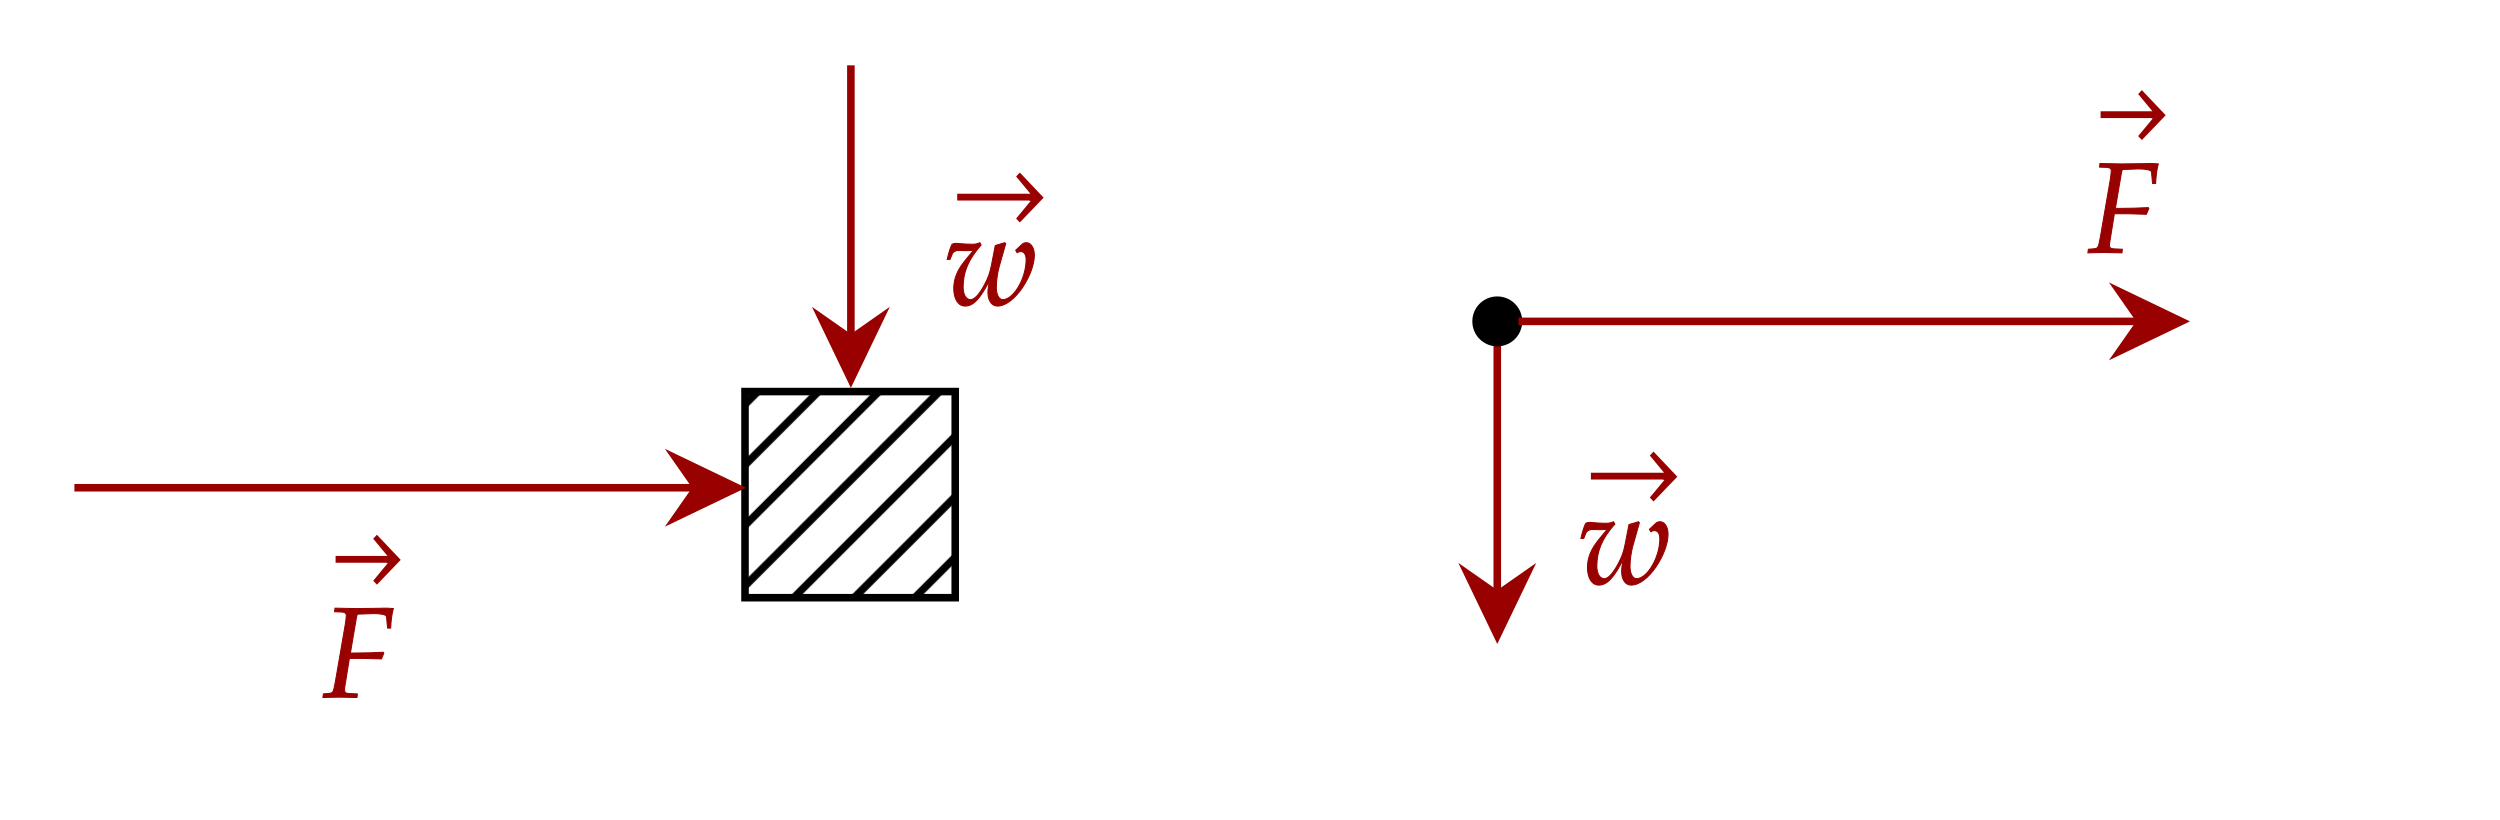
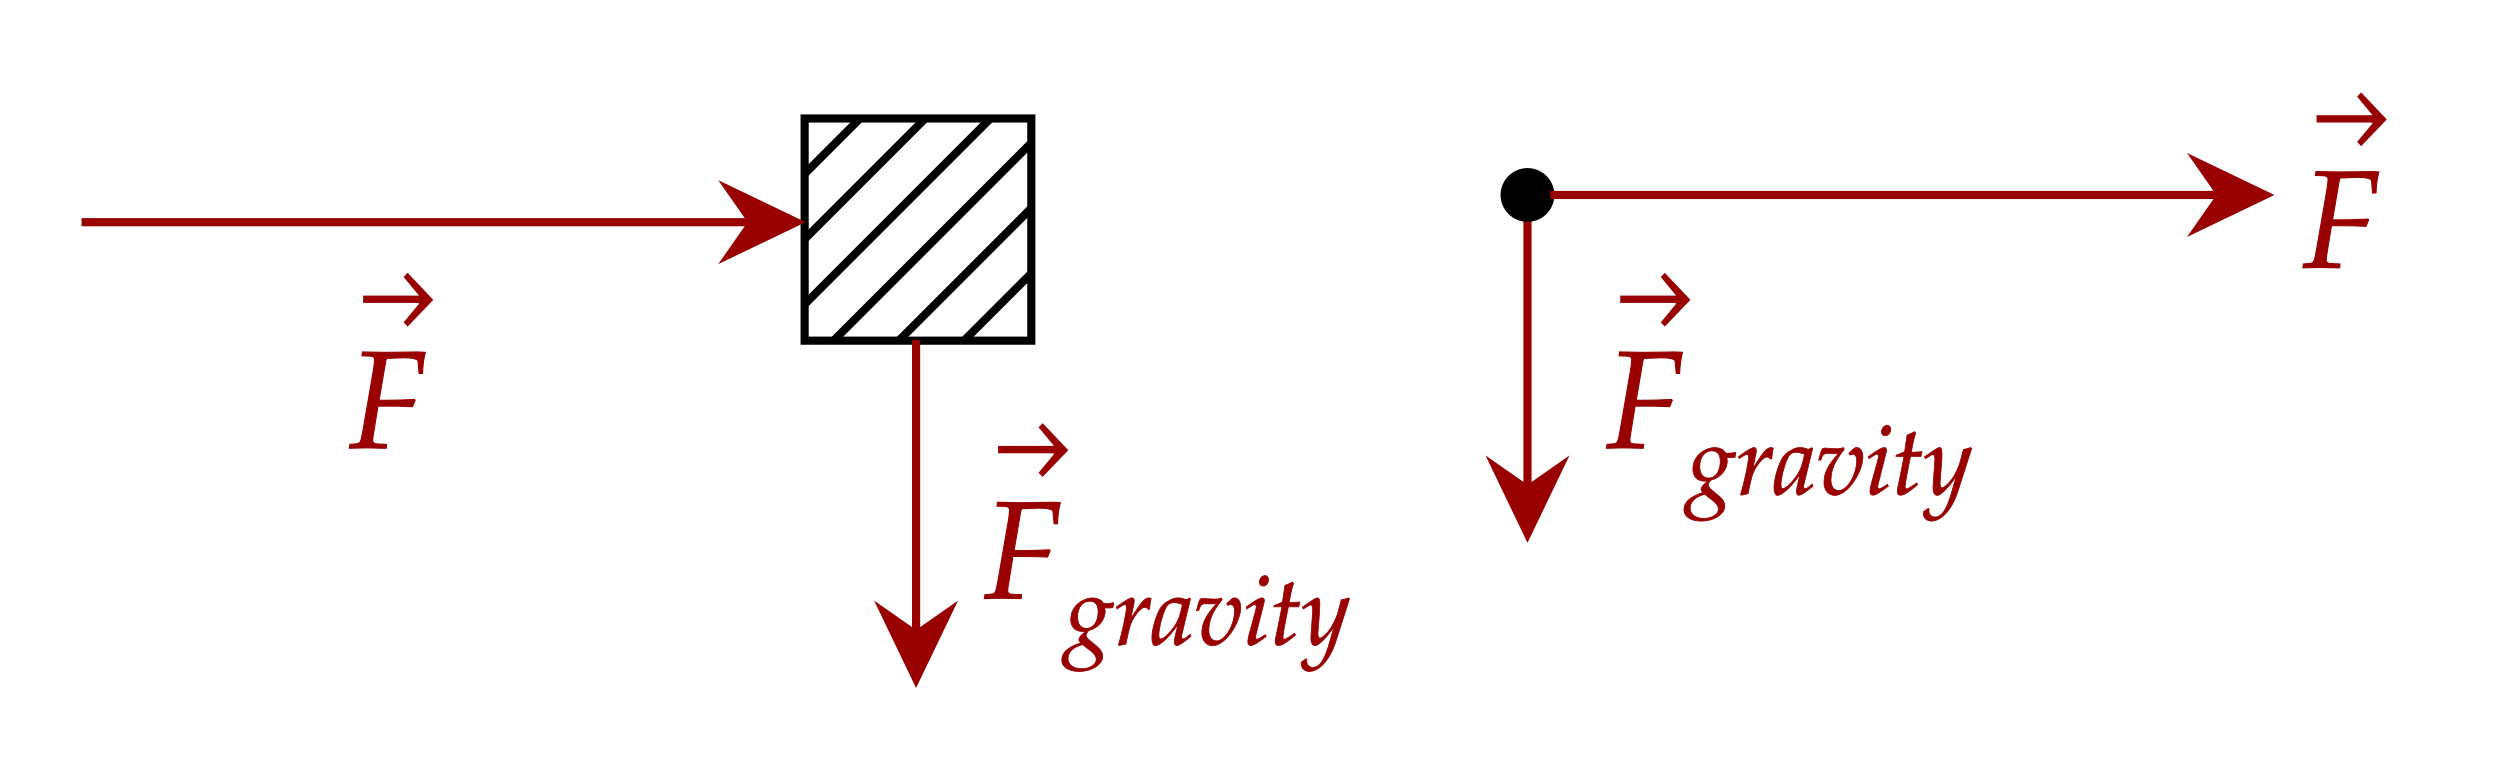
- <svg xmlns="http://www.w3.org/2000/svg" x="0" y="0" width="330.6" height="108.388" style="         width:330.6px;         height:108.388px;         background: transparent;         fill: none; ">
+ <svg xmlns="http://www.w3.org/2000/svg" x="0" y="0" width="306.6" height="95.988" style="         width:306.6px;         height:95.988px;         background: transparent;         fill: none; ">
  <svg />
-   <svg class="role-diagram-draw-area" style="overflow: visible;">
+   <svg class="role-diagram-draw-area">
    <g class="shapes-region" style="stroke: black; fill: none;">
      <g class="arrow-line">
-         <path class="connection real" stroke-dasharray="" d="  M198,82.16 L198,42.5" style="stroke: rgb(153, 0, 0); stroke-opacity: 1; stroke-width: 1; fill: none; fill-opacity: 1;" />
-         <g stroke="none" fill="rgb(153,0,0)" fill-opacity="1" transform="matrix(-1.8369701987210297e-16,-1,1,-1.8369701987210297e-16,198,85.16)" style="stroke: none; fill: rgb(153, 0, 0); stroke-width: 1;">
+         <path class="connection real" stroke-dasharray="" d="  M187.33,63.57 L187.33,23.91" style="stroke: rgb(153, 0, 0); stroke-opacity: 1; stroke-width: 1; fill: none; fill-opacity: 1;" />
+         <g stroke="none" fill="rgb(153,0,0)" fill-opacity="1" transform="matrix(-1.8369701987210297e-16,-1,1,-1.8369701987210297e-16,187.3333,66.5725)" style="stroke: none; fill: rgb(153, 0, 0); stroke-width: 1;">
          <path d=" M10.72,-5.15 L0,0 L10.72,5.15 L7.12,0 Z" />
        </g>
      </g>
      <g class="composite-shape">
        <defs>
-           <pattern id="_pgfzcq0rlehadg-full-view" x="0" y="0" width="11.314" height="11.314" patternTransform="rotate(45,0,0)" patternUnits="userSpaceOnUse">
+           <pattern id="_pgf2zma93lp5" x="0" y="0" width="11.314" height="11.314" patternTransform="rotate(45,0,0)" patternUnits="userSpaceOnUse">
            <path d="M0,0 L0,11.314" style="stroke: rgb(0, 0, 0); stroke-opacity: 1; stroke-width: 1; fill: none;" />
            <path d="M5.657,0 L5.657,11.314" style="stroke: rgb(0, 0, 0); stroke-opacity: 1; stroke-width: 1; fill: none;" />
            <path d="M11.314,0 L11.314,11.314" style="stroke: rgb(0, 0, 0); stroke-opacity: 1; stroke-width: 1; fill: none;" />
          </pattern>
        </defs>
-         <path class="real" d=" M98.52,51.78 L126.32,51.78 L126.32,79.04 L98.52,79.04 Z" style="stroke-width: 1; stroke: rgb(0, 0, 0); fill: url(&quot;#_pgfzcq0rlehadg-full-view&quot;); fill-opacity: 1;" />
+         <path class="real" d=" M98.68,14.53 L126.48,14.53 L126.48,41.78 L98.68,41.78 Z" style="stroke-width: 1; stroke: rgb(0, 0, 0); fill: url(&quot;#_pgf2zma93lp5&quot;); fill-opacity: 1;" />
      </g>
      <g class="arrow-line">
-         <path class="connection real" stroke-dasharray="" d="  M9.84,64.5 L95.64,64.5" style="stroke: rgb(153, 0, 0); stroke-opacity: 1; stroke-width: 1; fill: none; fill-opacity: 1;" />
-         <g stroke="none" fill="rgb(153,0,0)" fill-opacity="1" transform="matrix(-1,1.2246467991473532e-16,-1.2246467991473532e-16,-1,98.63999,64.5)" style="stroke: none; fill: rgb(153, 0, 0); stroke-width: 1;">
+         <path class="connection real" stroke-dasharray="" d="  M10,27.25 L95.8,27.25" style="stroke: rgb(153, 0, 0); stroke-opacity: 1; stroke-width: 1; fill: none; fill-opacity: 1;" />
+         <g stroke="none" fill="rgb(153,0,0)" fill-opacity="1" transform="matrix(-1,1.2246467991473532e-16,-1.2246467991473532e-16,-1,98.8,27.24583)" style="stroke: none; fill: rgb(153, 0, 0); stroke-width: 1;">
          <path d=" M10.72,-5.15 L0,0 L10.72,5.15 L7.12,0 Z" />
        </g>
      </g>
      <g class="arrow-line">
-         <path class="connection real" stroke-dasharray="" d="  M112.52,48.3 L112.52,36.9 L112.52,34.25 L112.52,8.64" style="stroke: rgb(153, 0, 0); stroke-opacity: 1; stroke-width: 1; fill: none; fill-opacity: 1;" />
-         <g stroke="none" fill="rgb(153,0,0)" fill-opacity="1" transform="matrix(-1.8369701987210297e-16,-1,1,-1.8369701987210297e-16,112.52,51.295)" style="stroke: none; fill: rgb(153, 0, 0); stroke-width: 1;">
+         <path class="connection real" stroke-dasharray="" d="  M112.35,81.37 L112.35,69.97 L112.35,67.33 L112.35,41.71" style="stroke: rgb(153, 0, 0); stroke-opacity: 1; stroke-width: 1; fill: none; fill-opacity: 1;" />
+         <g stroke="none" fill="rgb(153,0,0)" fill-opacity="1" transform="matrix(-1.8369701987210297e-16,-1,1,-1.8369701987210297e-16,112.3467,84.37417)" style="stroke: none; fill: rgb(153, 0, 0); stroke-width: 1;">
          <path d=" M10.72,-5.15 L0,0 L10.72,5.15 L7.12,0 Z" />
        </g>
      </g>
      <g class="composite-shape">
-         <path class="real" d=" M195.2,42.5 C195.2,40.95 196.45,39.7 198,39.7 C199.55,39.7 200.8,40.95 200.8,42.5 C200.8,44.05 199.55,45.3 198,45.3 C196.45,45.3 195.2,44.05 195.2,42.5 Z" style="stroke-width: 1; stroke: rgb(0, 0, 0); stroke-opacity: 1; fill: rgb(0, 0, 0); fill-opacity: 1;" />
+         <path class="real" d=" M184.53,23.91 C184.53,22.37 185.79,21.11 187.33,21.11 C188.88,21.11 190.13,22.37 190.13,23.91 C190.13,25.46 188.88,26.71 187.33,26.71 C185.79,26.71 184.53,25.46 184.53,23.91 Z" style="stroke-width: 1; stroke: rgb(0, 0, 0); stroke-opacity: 1; fill: rgb(0, 0, 0); fill-opacity: 1;" />
      </g>
      <g class="arrow-line">
-         <path class="connection real" stroke-dasharray="" d="  M200.8,42.5 L202.76,42.5 L275.2,42.5 L286.6,42.5" style="stroke: rgb(153, 0, 0); stroke-opacity: 1; stroke-width: 1; fill: none; fill-opacity: 1;" />
-         <g stroke="none" fill="rgb(153,0,0)" fill-opacity="1" transform="matrix(-1,1.2246467991473532e-16,-1.2246467991473532e-16,-1,289.6,42.5)" style="stroke: none; fill: rgb(153, 0, 0); stroke-width: 1;">
+         <path class="connection real" stroke-dasharray="" d="  M190.13,23.91 L192.09,23.91 L247.67,23.91 L264.53,23.91 L275.93,23.91" style="stroke: rgb(153, 0, 0); stroke-opacity: 1; stroke-width: 1; fill: none; fill-opacity: 1;" />
+         <g stroke="none" fill="rgb(153,0,0)" fill-opacity="1" transform="matrix(-1,1.2246467991473532e-16,-1.2246467991473532e-16,-1,278.9333,23.9125)" style="stroke: none; fill: rgb(153, 0, 0); stroke-width: 1;">
          <path d=" M10.72,-5.15 L0,0 L10.72,5.15 L7.12,0 Z" />
        </g>
      </g>
      <g />
    </g>
    <g />
    <g />
    <g />
  </svg>
-   <svg width="329" height="106.788" style="width:329px;height:106.788px;font-family:Asana-Math, Asana;background:transparent;">
+   <svg width="305" height="94.388" style="width:305px;height:94.388px;font-family:Asana-Math, Asana;background:transparent;">
    <g>
      <g>
        <g>
          <g>
            <g>
              <g>
-                 <g transform="matrix(1,0,0,1,42.7,92.18751)">
+                 <g transform="matrix(1,0,0,1,42.85004,54.92499)">
                  <path transform="matrix(0.017,0,0,-0.017,0,0)" d="M286 646L392 650C454 650 494 641 495 626L503 537L527 537C530 600 537 651 548 689C526 691 498 692 481 692L440 691L275 689L246 689C221 689 181 690 143 691L94 692L91 664L147 662C171 661 182 652 182 635C182 621 178 589 173 559L98 125C81 33 81 32 40 28L4 25L0 -3L34 -2C74 -1 106 0 127 0C145 0 174 -1 213 -2L265 -3L268 25L204 28C177 29 168 37 168 57C168 63 169 74 170 78L206 301L323 301C350 301 381 300 429 298L455 297L474 342L470 349C389 345 329 343 251 343L214 343L260 614C263 630 264 635 269 646Z" stroke="rgb(153,0,0)" stroke-opacity="1" stroke-width="8" fill="rgb(153,0,0)" fill-opacity="1" />
                </g>
              </g>
            </g>
          </g>
-           <svg x="42.7" overflow="visible" y="69.188" height="10" width="10.287">
+           <svg x="42.85" overflow="visible" y="31.925" height="10" width="10.288">
            <path d=" M 10.29 4.85 l -3.15 -3.32 l -0.49 0.52 l 1.93 2.33 h -0.15 v 0.90 h 0.15 l -1.93 2.33 l 0.49 0.52 z  M 1.68 5.23 h 8.15 v -0.90 h -8.15 z" style="fill:rgb(153,0,0);fill-opacity:1;stroke-width:1px;stroke:none;stroke-opacity:1;" />
          </svg>
        </g>
      </g>
    </g>
    <g>
      <g>
        <g>
          <g>
            <g>
              <g>
-                 <g transform="matrix(1,0,0,1,124.9,40.28751)">
-                   <path transform="matrix(0.017,0,0,-0.017,0,0)" d="M167 420C188 420 201 421 226 424C171 350 72 266 72 126C72 44 107 -11 160 -11C224 -11 276 44 350 187C341 143 338 118 338 95C338 32 367 -11 412 -11C546 -11 699 238 699 384C699 441 673 482 637 482C624 482 612 478 604 470L554 423L565 404C574 410 583 413 592 413C619 413 635 390 635 350C635 205 538 39 453 39C424 39 403 79 403 134C403 181 412 247 424 290L476 474L469 482L395 460L366 311C354 249 340 209 311 155C271 80 233 39 203 39C168 39 145 78 145 136C145 255 186 352 285 464L275 482C255 473 242 470 214 470C186 470 144 472 115 475L103 476C97 477 92 477 91 477C79 477 70 475 59 470C45 443 34 407 21 352L43 352L60 394C67 411 87 422 111 422C145 422 128 420 167 420Z" stroke="rgb(153,0,0)" stroke-opacity="1" stroke-width="8" fill="rgb(153,0,0)" fill-opacity="1" />
+                 <g transform="matrix(1,0,0,1,120.725,73.36249)">
+                   <path transform="matrix(0.017,0,0,-0.017,0,0)" d="M286 646L392 650C454 650 494 641 495 626L503 537L527 537C530 600 537 651 548 689C526 691 498 692 481 692L440 691L275 689L246 689C221 689 181 690 143 691L94 692L91 664L147 662C171 661 182 652 182 635C182 621 178 589 173 559L98 125C81 33 81 32 40 28L4 25L0 -3L34 -2C74 -1 106 0 127 0C145 0 174 -1 213 -2L265 -3L268 25L204 28C177 29 168 37 168 57C168 63 169 74 170 78L206 301L323 301C350 301 381 300 429 298L455 297L474 342L470 349C389 345 329 343 251 343L214 343L260 614C263 630 264 635 269 646Z" stroke="rgb(153,0,0)" stroke-opacity="1" stroke-width="8" fill="rgb(153,0,0)" fill-opacity="1" />
                </g>
              </g>
            </g>
          </g>
-           <svg x="124.9" overflow="visible" y="21.288" height="10" width="13.112">
-             <path d=" M 13.11 4.85 l -3.15 -3.32 l -0.49 0.52 l 1.93 2.33 h -0.15 v 0.90 h 0.15 l -1.93 2.33 l 0.49 0.52 z  M 1.68 5.23 h 10.97 v -0.90 h -10.97 z" style="fill:rgb(153,0,0);fill-opacity:1;stroke-width:1px;stroke:none;stroke-opacity:1;" />
+           <svg x="120.725" overflow="visible" y="50.362" height="10" width="10.288">
+             <path d=" M 10.29 4.85 l -3.15 -3.32 l -0.49 0.52 l 1.93 2.33 h -0.15 v 0.90 h 0.15 l -1.93 2.33 l 0.49 0.52 z  M 1.68 5.23 h 8.15 v -0.90 h -8.15 z" style="fill:rgb(153,0,0);fill-opacity:1;stroke-width:1px;stroke:none;stroke-opacity:1;" />
          </svg>
+         </g>
+         <g>
+           <g>
+             <g>
+               <g>
+                 <g transform="matrix(1,0,0,1,130.6625,79.06251)">
+                   <path transform="matrix(0.0119,0,0,-0.0119,0,0)" d="M275 482C208 482 55 419 55 259C55 182 100 136 177 136C185 136 196 136 207 137L166 99C150 84 139 66 139 52C139 42 146 31 160 19C91 -4 -37 -48 -37 -159C-37 -230 33 -276 142 -276C271 -276 384 -204 384 -121C384 -85 363 -49 320 -14L260 35C226 62 213 81 213 100C213 114 228 128 240 146C338 170 409 253 409 342C409 357 406 376 405 380C422 378 430 378 439 378C456 378 466 379 489 382L498 427L495 433C467 426 447 424 393 424C393 425 369 482 275 482ZM176 1L253 -58C299 -94 318 -121 318 -154C318 -206 249 -248 166 -248C84 -248 27 -206 27 -145C27 -43 137 -11 176 1ZM250 448C308 448 337 412 337 341C337 238 289 168 219 168C158 168 126 209 126 288C126 383 177 448 250 448ZM867 365C870 403 875 435 883 476C872 481 868 482 863 482C832 482 801 458 765 407C726 351 687 291 671 256L703 408C707 425 709 438 709 450C709 470 701 482 686 482C665 482 627 461 553 408L525 388L532 368L564 389C592 407 603 412 612 412C622 412 629 403 629 390C629 332 586 126 546 -2L556 -9C571 -4 587 -1 610 4L623 6L649 126C667 209 690 262 734 319C768 363 795 384 817 384C832 384 842 379 853 365ZM1158 204L1129 77C1125 60 1123 42 1123 26C1123 4 1132 -9 1147 -9C1170 -9 1211 17 1293 85L1286 106C1262 86 1233 59 1211 59C1202 59 1196 68 1196 82C1196 87 1196 90 1197 93L1289 472L1279 481L1246 463C1205 478 1188 482 1161 482C1133 482 1113 477 1086 464C1024 433 991 403 966 354C922 265 891 145 891 67C891 23 906 -11 925 -11C962 -11 1042 41 1158 204ZM1206 414C1184 305 1165 253 1131 201C1074 117 1013 59 981 59C969 59 963 72 963 99C963 163 991 280 1026 360C1050 415 1073 433 1121 433C1144 433 1162 429 1206 414ZM1496 420C1517 420 1533 421 1559 424C1448 304 1406 221 1406 121C1406 44 1452 -11 1516 -11C1654 -11 1807 236 1807 384C1807 441 1781 482 1745 482C1732 482 1720 478 1712 470L1662 423L1673 404C1682 410 1691 413 1700 413C1727 413 1743 390 1743 350C1743 202 1646 39 1558 39C1509 39 1478 81 1478 146C1478 251 1517 342 1615 464L1605 482C1585 473 1572 470 1544 470C1516 470 1474 472 1445 475L1433 476C1427 477 1422 477 1421 477C1409 477 1400 475 1389 470C1375 443 1364 407 1351 352L1373 352L1390 394C1397 411 1417 422 1441 422C1474 422 1458 420 1496 420ZM1863 388L1870 368L1902 389C1939 412 1942 414 1949 414C1959 414 1967 404 1967 391C1967 384 1963 361 1959 347L1893 107C1885 76 1880 49 1880 30C1880 6 1891 -9 1910 -9C1936 -9 1972 12 2070 85L2060 103L2034 86C2005 67 1982 56 1973 56C1966 56 1960 66 1960 76C1960 86 1962 95 1967 116L2044 420C2048 437 2050 448 2050 456C2050 473 2041 482 2025 482C2003 482 1966 461 1891 408ZM2057 712C2028 712 1999 679 1999 645C1999 620 2014 604 2038 604C2069 604 2093 633 2093 671C2093 695 2078 712 2057 712ZM2231 390L2175 107C2174 99 2162 61 2162 31C2162 6 2173 -9 2192 -9C2227 -9 2262 11 2340 74L2371 99L2361 117L2316 86C2287 66 2267 56 2256 56C2247 56 2242 64 2242 76C2242 102 2256 183 2285 328L2298 390L2405 390L2416 440C2378 436 2344 434 2306 434C2322 528 2333 577 2351 631L2340 646C2320 634 2293 622 2262 610L2237 440C2193 419 2167 408 2149 403L2147 390ZM2431 -180C2430 -187 2430 -193 2430 -198C2430 -241 2467 -276 2512 -276C2618 -276 2728 -152 2787 33L2928 473L2917 482C2888 471 2865 465 2843 463L2808 331C2796 284 2761 211 2728 162C2693 111 2644 67 2622 67C2610 67 2601 90 2602 115L2618 322C2620 353 2622 391 2622 419C2622 464 2615 482 2598 482C2585 482 2571 475 2523 442L2441 386L2452 368L2502 398C2507 401 2518 410 2527 410C2541 410 2549 391 2549 358C2549 357 2549 351 2548 343L2531 100L2530 60C2530 18 2548 -11 2573 -11C2610 -11 2694 74 2769 187L2720 16C2669 -161 2619 -234 2549 -234C2514 -234 2487 -207 2487 -172C2487 -167 2488 -159 2489 -150L2479 -146Z" stroke="rgb(153,0,0)" stroke-opacity="1" stroke-width="8" fill="rgb(153,0,0)" fill-opacity="1" />
+                 </g>
+               </g>
+             </g>
+           </g>
        </g>
      </g>
    </g>
    <g>
      <g>
        <g>
          <g>
            <g>
              <g>
-                 <g transform="matrix(1,0,0,1,208.7,77.18751)">
-                   <path transform="matrix(0.017,0,0,-0.017,0,0)" d="M167 420C188 420 201 421 226 424C171 350 72 266 72 126C72 44 107 -11 160 -11C224 -11 276 44 350 187C341 143 338 118 338 95C338 32 367 -11 412 -11C546 -11 699 238 699 384C699 441 673 482 637 482C624 482 612 478 604 470L554 423L565 404C574 410 583 413 592 413C619 413 635 390 635 350C635 205 538 39 453 39C424 39 403 79 403 134C403 181 412 247 424 290L476 474L469 482L395 460L366 311C354 249 340 209 311 155C271 80 233 39 203 39C168 39 145 78 145 136C145 255 186 352 285 464L275 482C255 473 242 470 214 470C186 470 144 472 115 475L103 476C97 477 92 477 91 477C79 477 70 475 59 470C45 443 34 407 21 352L43 352L60 394C67 411 87 422 111 422C145 422 128 420 167 420Z" stroke="rgb(153,0,0)" stroke-opacity="1" stroke-width="8" fill="rgb(153,0,0)" fill-opacity="1" />
+                 <g transform="matrix(1,0,0,1,197.025,54.92499)">
+                   <path transform="matrix(0.017,0,0,-0.017,0,0)" d="M286 646L392 650C454 650 494 641 495 626L503 537L527 537C530 600 537 651 548 689C526 691 498 692 481 692L440 691L275 689L246 689C221 689 181 690 143 691L94 692L91 664L147 662C171 661 182 652 182 635C182 621 178 589 173 559L98 125C81 33 81 32 40 28L4 25L0 -3L34 -2C74 -1 106 0 127 0C145 0 174 -1 213 -2L265 -3L268 25L204 28C177 29 168 37 168 57C168 63 169 74 170 78L206 301L323 301C350 301 381 300 429 298L455 297L474 342L470 349C389 345 329 343 251 343L214 343L260 614C263 630 264 635 269 646Z" stroke="rgb(153,0,0)" stroke-opacity="1" stroke-width="8" fill="rgb(153,0,0)" fill-opacity="1" />
                </g>
              </g>
            </g>
          </g>
-           <svg x="208.7" overflow="visible" y="58.188" height="10" width="13.112">
-             <path d=" M 13.11 4.85 l -3.15 -3.32 l -0.49 0.52 l 1.93 2.33 h -0.15 v 0.90 h 0.15 l -1.93 2.33 l 0.49 0.52 z  M 1.68 5.23 h 10.97 v -0.90 h -10.97 z" style="fill:rgb(153,0,0);fill-opacity:1;stroke-width:1px;stroke:none;stroke-opacity:1;" />
+           <svg x="197.025" overflow="visible" y="31.925" height="10" width="10.288">
+             <path d=" M 10.29 4.85 l -3.15 -3.32 l -0.49 0.52 l 1.93 2.33 h -0.15 v 0.90 h 0.15 l -1.93 2.33 l 0.49 0.52 z  M 1.68 5.23 h 8.15 v -0.90 h -8.15 z" style="fill:rgb(153,0,0);fill-opacity:1;stroke-width:1px;stroke:none;stroke-opacity:1;" />
          </svg>
+         </g>
+         <g>
+           <g>
+             <g>
+               <g>
+                 <g transform="matrix(1,0,0,1,206.9625,60.62501)">
+                   <path transform="matrix(0.0119,0,0,-0.0119,0,0)" d="M275 482C208 482 55 419 55 259C55 182 100 136 177 136C185 136 196 136 207 137L166 99C150 84 139 66 139 52C139 42 146 31 160 19C91 -4 -37 -48 -37 -159C-37 -230 33 -276 142 -276C271 -276 384 -204 384 -121C384 -85 363 -49 320 -14L260 35C226 62 213 81 213 100C213 114 228 128 240 146C338 170 409 253 409 342C409 357 406 376 405 380C422 378 430 378 439 378C456 378 466 379 489 382L498 427L495 433C467 426 447 424 393 424C393 425 369 482 275 482ZM176 1L253 -58C299 -94 318 -121 318 -154C318 -206 249 -248 166 -248C84 -248 27 -206 27 -145C27 -43 137 -11 176 1ZM250 448C308 448 337 412 337 341C337 238 289 168 219 168C158 168 126 209 126 288C126 383 177 448 250 448ZM867 365C870 403 875 435 883 476C872 481 868 482 863 482C832 482 801 458 765 407C726 351 687 291 671 256L703 408C707 425 709 438 709 450C709 470 701 482 686 482C665 482 627 461 553 408L525 388L532 368L564 389C592 407 603 412 612 412C622 412 629 403 629 390C629 332 586 126 546 -2L556 -9C571 -4 587 -1 610 4L623 6L649 126C667 209 690 262 734 319C768 363 795 384 817 384C832 384 842 379 853 365ZM1158 204L1129 77C1125 60 1123 42 1123 26C1123 4 1132 -9 1147 -9C1170 -9 1211 17 1293 85L1286 106C1262 86 1233 59 1211 59C1202 59 1196 68 1196 82C1196 87 1196 90 1197 93L1289 472L1279 481L1246 463C1205 478 1188 482 1161 482C1133 482 1113 477 1086 464C1024 433 991 403 966 354C922 265 891 145 891 67C891 23 906 -11 925 -11C962 -11 1042 41 1158 204ZM1206 414C1184 305 1165 253 1131 201C1074 117 1013 59 981 59C969 59 963 72 963 99C963 163 991 280 1026 360C1050 415 1073 433 1121 433C1144 433 1162 429 1206 414ZM1496 420C1517 420 1533 421 1559 424C1448 304 1406 221 1406 121C1406 44 1452 -11 1516 -11C1654 -11 1807 236 1807 384C1807 441 1781 482 1745 482C1732 482 1720 478 1712 470L1662 423L1673 404C1682 410 1691 413 1700 413C1727 413 1743 390 1743 350C1743 202 1646 39 1558 39C1509 39 1478 81 1478 146C1478 251 1517 342 1615 464L1605 482C1585 473 1572 470 1544 470C1516 470 1474 472 1445 475L1433 476C1427 477 1422 477 1421 477C1409 477 1400 475 1389 470C1375 443 1364 407 1351 352L1373 352L1390 394C1397 411 1417 422 1441 422C1474 422 1458 420 1496 420ZM1863 388L1870 368L1902 389C1939 412 1942 414 1949 414C1959 414 1967 404 1967 391C1967 384 1963 361 1959 347L1893 107C1885 76 1880 49 1880 30C1880 6 1891 -9 1910 -9C1936 -9 1972 12 2070 85L2060 103L2034 86C2005 67 1982 56 1973 56C1966 56 1960 66 1960 76C1960 86 1962 95 1967 116L2044 420C2048 437 2050 448 2050 456C2050 473 2041 482 2025 482C2003 482 1966 461 1891 408ZM2057 712C2028 712 1999 679 1999 645C1999 620 2014 604 2038 604C2069 604 2093 633 2093 671C2093 695 2078 712 2057 712ZM2231 390L2175 107C2174 99 2162 61 2162 31C2162 6 2173 -9 2192 -9C2227 -9 2262 11 2340 74L2371 99L2361 117L2316 86C2287 66 2267 56 2256 56C2247 56 2242 64 2242 76C2242 102 2256 183 2285 328L2298 390L2405 390L2416 440C2378 436 2344 434 2306 434C2322 528 2333 577 2351 631L2340 646C2320 634 2293 622 2262 610L2237 440C2193 419 2167 408 2149 403L2147 390ZM2431 -180C2430 -187 2430 -193 2430 -198C2430 -241 2467 -276 2512 -276C2618 -276 2728 -152 2787 33L2928 473L2917 482C2888 471 2865 465 2843 463L2808 331C2796 284 2761 211 2728 162C2693 111 2644 67 2622 67C2610 67 2601 90 2602 115L2618 322C2620 353 2622 391 2622 419C2622 464 2615 482 2598 482C2585 482 2571 475 2523 442L2441 386L2452 368L2502 398C2507 401 2518 410 2527 410C2541 410 2549 391 2549 358C2549 357 2549 351 2548 343L2531 100L2530 60C2530 18 2548 -11 2573 -11C2610 -11 2694 74 2769 187L2720 16C2669 -161 2619 -234 2549 -234C2514 -234 2487 -207 2487 -172C2487 -167 2488 -159 2489 -150L2479 -146Z" stroke="rgb(153,0,0)" stroke-opacity="1" stroke-width="8" fill="rgb(153,0,0)" fill-opacity="1" />
+                 </g>
+               </g>
+             </g>
+           </g>
        </g>
      </g>
    </g>
    <g>
      <g>
        <g>
          <g>
            <g>
              <g>
-                 <g transform="matrix(1,0,0,1,276.1,33.38751)">
+                 <g transform="matrix(1,0,0,1,282.425,32.79999)">
                  <path transform="matrix(0.017,0,0,-0.017,0,0)" d="M286 646L392 650C454 650 494 641 495 626L503 537L527 537C530 600 537 651 548 689C526 691 498 692 481 692L440 691L275 689L246 689C221 689 181 690 143 691L94 692L91 664L147 662C171 661 182 652 182 635C182 621 178 589 173 559L98 125C81 33 81 32 40 28L4 25L0 -3L34 -2C74 -1 106 0 127 0C145 0 174 -1 213 -2L265 -3L268 25L204 28C177 29 168 37 168 57C168 63 169 74 170 78L206 301L323 301C350 301 381 300 429 298L455 297L474 342L470 349C389 345 329 343 251 343L214 343L260 614C263 630 264 635 269 646Z" stroke="rgb(153,0,0)" stroke-opacity="1" stroke-width="8" fill="rgb(153,0,0)" fill-opacity="1" />
                </g>
              </g>
            </g>
          </g>
-           <svg x="276.1" overflow="visible" y="10.387" height="10" width="10.288">
+           <svg x="282.425" overflow="visible" y="9.8" height="10" width="10.288">
            <path d=" M 10.29 4.85 l -3.15 -3.32 l -0.49 0.52 l 1.93 2.33 h -0.15 v 0.90 h 0.15 l -1.93 2.33 l 0.49 0.52 z  M 1.68 5.23 h 8.15 v -0.90 h -8.15 z" style="fill:rgb(153,0,0);fill-opacity:1;stroke-width:1px;stroke:none;stroke-opacity:1;" />
          </svg>
        </g>
      </g>
    </g>
  </svg>
</svg>
